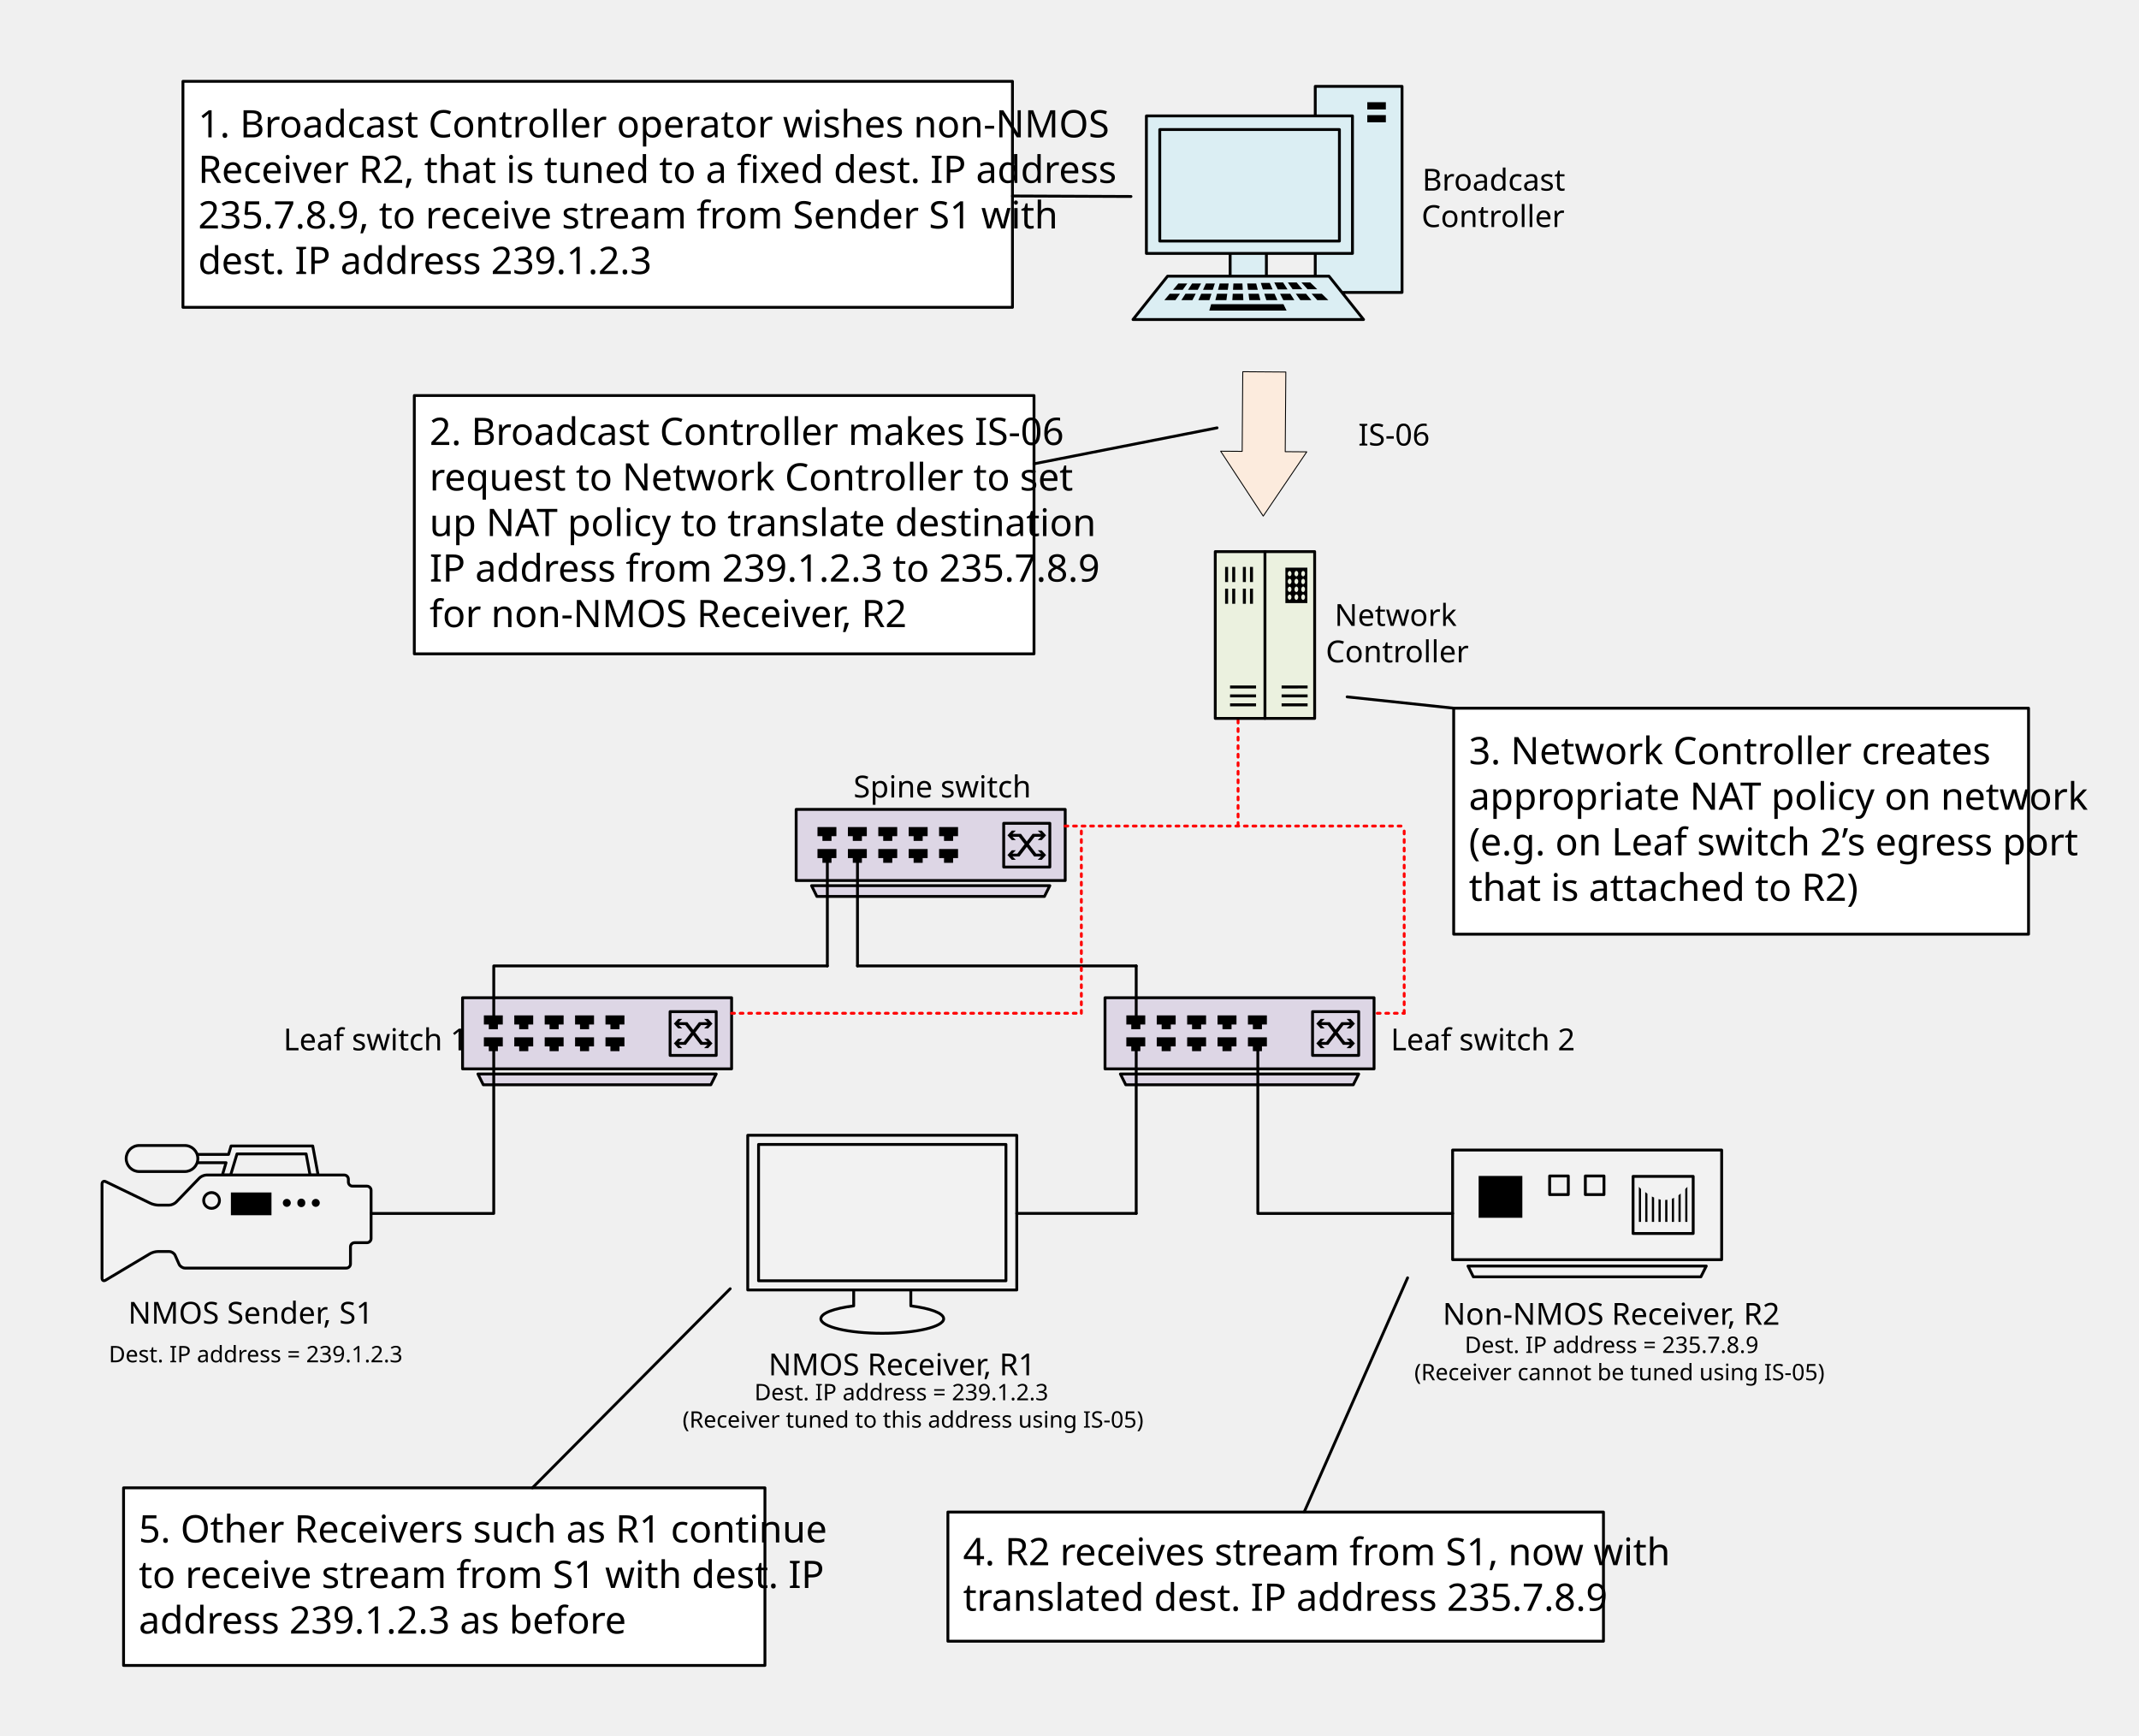
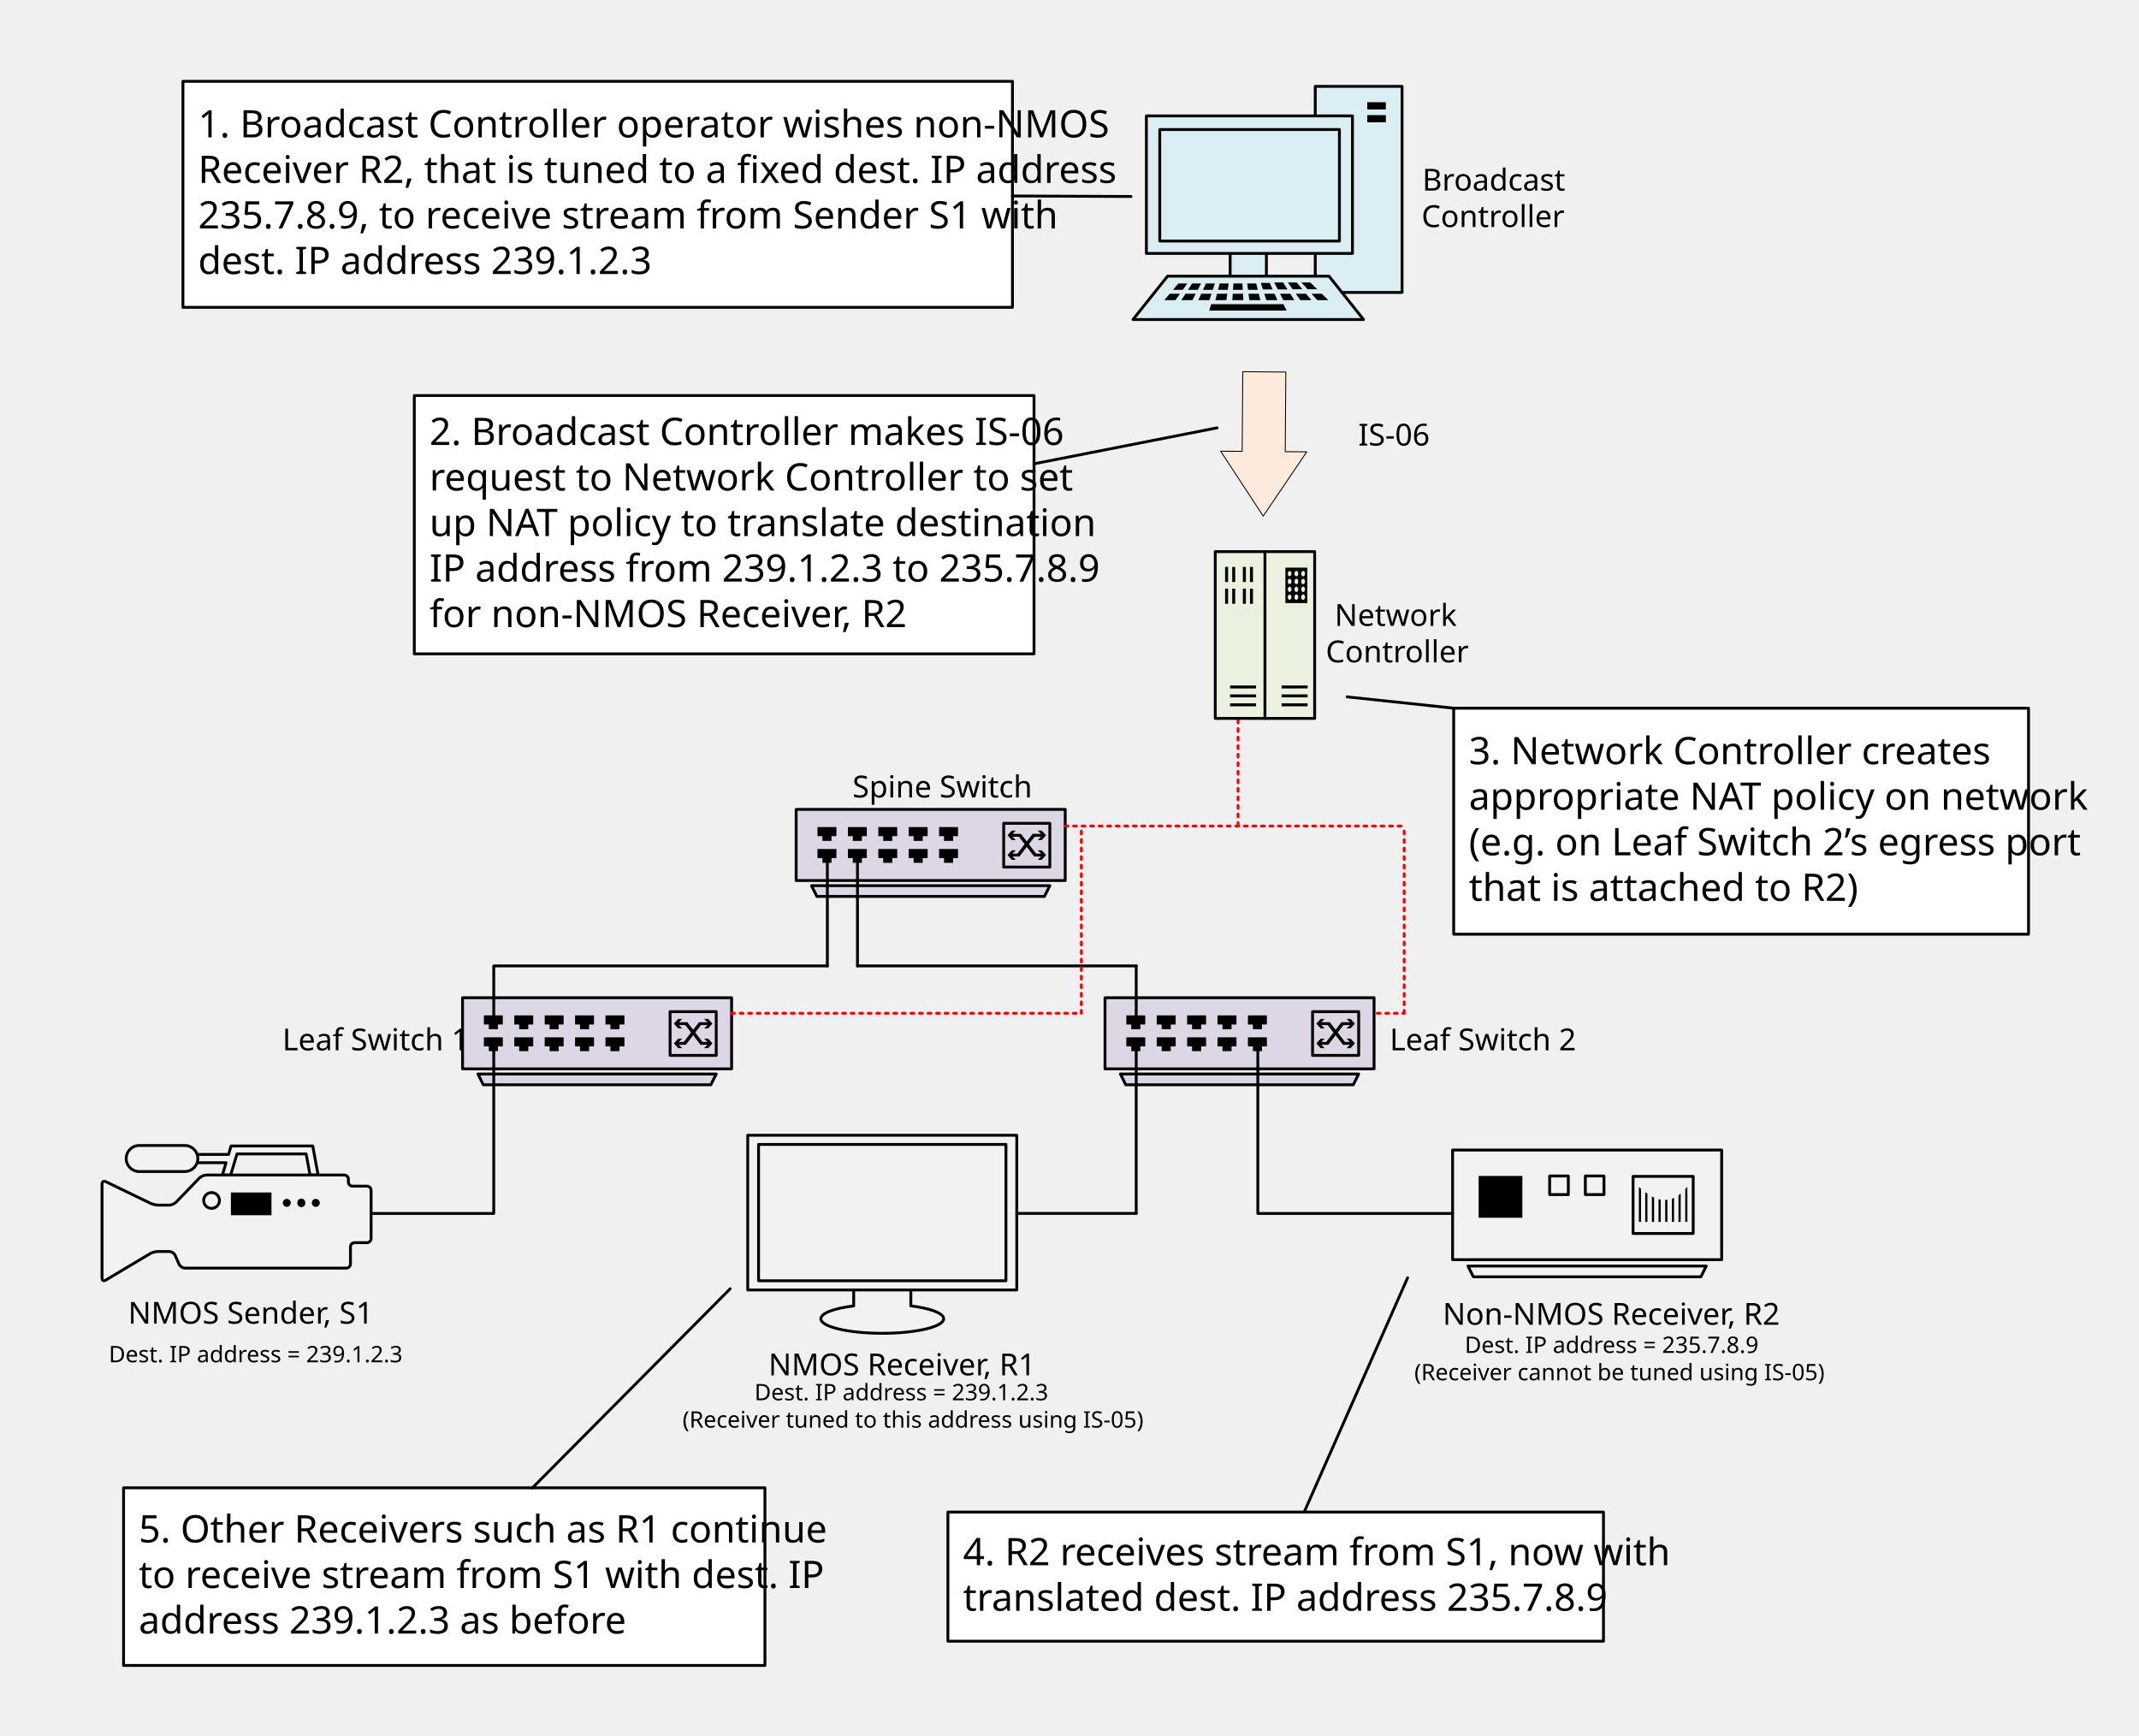
<svg xmlns="http://www.w3.org/2000/svg" width="7.825in" height="6.348in" viewBox="0 0 563.427 457.036" xml:space="preserve" color-interpolation-filters="sRGB" class="st16">
  <style type="text/css">
	
		.st1 {fill:#ddd6e5;stroke:#000000;stroke-linecap:round;stroke-linejoin:round;stroke-width:0.75}
		.st2 {fill:#000000}
		.st3 {fill:#f2f2f2;stroke:#000000;stroke-linecap:round;stroke-linejoin:round;stroke-width:0.75}
		.st4 {stroke:#000000;stroke-linecap:round;stroke-linejoin:round;stroke-width:0.75;visibility:hidden}
		.st5 {stroke:#000000;stroke-linecap:round;stroke-linejoin:round;stroke-width:0.75}
		.st6 {stroke:#ff0000;stroke-dasharray:0.75,1.5;stroke-linecap:round;stroke-linejoin:round;stroke-width:0.75}
		.st7 {fill:#ebf1df}
		.st8 {fill:none;stroke:none;stroke-linecap:round;stroke-linejoin:round;stroke-width:0.75}
		.st9 {fill:#000000;font-family:Calibri;font-size:0.667em}
		.st10 {font-size:1em}
		.st11 {fill:#000000;font-family:Calibri;font-size:0.5em}
		.st12 {fill:#dbeef3;stroke:#000000;stroke-linecap:round;stroke-linejoin:round;stroke-width:0.75}
		.st13 {fill:#fcebdd;stroke:#000000;stroke-linecap:round;stroke-linejoin:round;stroke-width:0.24}
		.st14 {fill:#ffffff}
		.st15 {fill:#000000;font-family:Calibri;font-size:0.833em}
		.st16 {fill:none;fill-rule:evenodd;font-size:12px;overflow:visible;stroke-linecap:square;stroke-miterlimit:3}
	
	</style>
  <g>
    <g id="group52-1" transform="translate(291.068,-147.351)">
      <g id="shape53-2" transform="translate(0,-23.9715)">
        <path d="M65.4 457.04 L66.82 454.2 L4.05 454.2 L5.46 457.04 L65.4 457.04 ZM0 452.85 L70.87 452.85 L70.87 434.11 L0         434.11 L0 452.85 Z" class="st1" />
      </g>
      <g id="shape54-4" transform="translate(54.6669,-31.7016)">
        <rect x="0" y="445.504" width="12.151" height="11.532" class="st1" />
      </g>
      <g id="shape55-6" transform="translate(5.61827,-32.827)">
        <path d="M4.98 453.4 L0 453.4 L0 455.79 L1.3 455.79 L1.3 457.04 L3.69 457.04 L3.69 455.79 L4.98 455.79 L4.98 453.4         ZM12.99 453.4 L8.01 453.4 L8.01 455.79 L9.3 455.79 L9.3 457.04 L11.7 457.04 L11.7 455.79 L12.99 455.79         L12.99 453.4 ZM21 453.4 L16.02 453.4 L16.02 455.79 L17.31 455.79 L17.31 457.04 L19.7 457.04 L19.7 455.79         L21 455.79 L21 453.4 ZM29.01 453.4 L24.02 453.4 L24.02 455.79 L25.32 455.79 L25.32 457.04 L27.71 457.04         L27.71 455.79 L29.01 455.79 L29.01 453.4 ZM37.02 453.4 L32.03 453.4 L32.03 455.79 L33.33 455.79 L33.33         457.04 L35.72 457.04 L35.72 455.79 L37.02 455.79 L37.02 453.4 ZM37.02 447.62 L32.03 447.62 L32.03 450.02         L33.33 450.02 L33.33 451.26 L35.72 451.26 L35.72 450.02 L37.02 450.02 L37.02 447.62 ZM29.01 447.62 L24.02         447.62 L24.02 450.02 L25.32 450.02 L25.32 451.26 L27.71 451.26 L27.71 450.02 L29.01 450.02 L29.01 447.62         ZM21 447.62 L16.02 447.62 L16.02 450.02 L17.31 450.02 L17.31 451.26 L19.7 451.26 L19.7 450.02 L21 450.02         L21 447.62 ZM12.99 447.62 L8.01 447.62 L8.01 450.02 L9.3 450.02 L9.3 451.26 L11.7 451.26 L11.7 450.02         L12.99 450.02 L12.99 447.62 ZM4.98 447.62 L0 447.62 L0 450.02 L1.3 450.02 L1.3 451.26 L3.69 451.26 L3.69         450.02 L4.98 450.02 L4.98 447.62 Z" class="st2" />
      </g>
      <g id="shape56-9" transform="translate(55.6646,-33.6193)">
        <path d="M5.63 452.92 L7.14 450.97 L8.86 450.96 L7.97 451.84 L9 451.84 L10.16 450.59 L9.01 449.34 L7.96 449.34 L8.85         450.21 L6.61 450.21 L5.08 452.2 L3.55 450.21 L1.31 450.21 L2.19 449.34 L1.15 449.34 L0 450.59 L1.15         451.84 L2.19 451.84 L1.3 450.96 L3.01 450.97 L4.52 452.92 L2.6 455.41 L1.3 455.41 L2.19 454.53 L1.15         454.53 L0 455.78 L1.15 457.04 L2.19 457.04 L1.31 456.16 L3.14 456.16 L5.08 453.64 L7.02 456.16 L8.85         456.16 L7.96 457.04 L9.01 457.04 L10.16 455.78 L9 454.53 L7.97 454.53 L8.86 455.41 L7.55 455.41 L5.63         452.92 Z" class="st2" />
      </g>
    </g>
    <g id="group10-12" transform="translate(209.714,-196.958)">
      <g id="shape11-13" transform="translate(0,-23.9715)">
        <path d="M65.4 457.04 L66.82 454.2 L4.05 454.2 L5.46 457.04 L65.4 457.04 ZM0 452.85 L70.87 452.85 L70.87 434.11 L0         434.11 L0 452.85 Z" class="st1" />
      </g>
      <g id="shape12-15" transform="translate(54.6669,-31.7016)">
        <rect x="0" y="445.504" width="12.151" height="11.532" class="st1" />
      </g>
      <g id="shape13-17" transform="translate(5.61827,-32.827)">
        <path d="M4.98 453.4 L0 453.4 L0 455.79 L1.3 455.79 L1.3 457.04 L3.69 457.04 L3.69 455.79 L4.98 455.79 L4.98 453.4         ZM12.99 453.4 L8.01 453.4 L8.01 455.79 L9.3 455.79 L9.3 457.04 L11.7 457.04 L11.7 455.79 L12.99 455.79         L12.99 453.4 ZM21 453.4 L16.02 453.4 L16.02 455.79 L17.31 455.79 L17.31 457.04 L19.7 457.04 L19.7 455.79         L21 455.79 L21 453.4 ZM29.01 453.4 L24.02 453.4 L24.02 455.79 L25.32 455.79 L25.32 457.04 L27.71 457.04         L27.71 455.79 L29.01 455.79 L29.01 453.4 ZM37.02 453.4 L32.03 453.4 L32.03 455.79 L33.33 455.79 L33.33         457.04 L35.72 457.04 L35.72 455.79 L37.02 455.79 L37.02 453.4 ZM37.02 447.62 L32.03 447.62 L32.03 450.02         L33.33 450.02 L33.33 451.26 L35.72 451.26 L35.72 450.02 L37.02 450.02 L37.02 447.62 ZM29.01 447.62 L24.02         447.62 L24.02 450.02 L25.32 450.02 L25.32 451.26 L27.71 451.26 L27.71 450.02 L29.01 450.02 L29.01 447.62         ZM21 447.62 L16.02 447.62 L16.02 450.02 L17.31 450.02 L17.31 451.26 L19.7 451.26 L19.7 450.02 L21 450.02         L21 447.62 ZM12.99 447.62 L8.01 447.62 L8.01 450.02 L9.3 450.02 L9.3 451.26 L11.7 451.26 L11.7 450.02         L12.99 450.02 L12.99 447.62 ZM4.98 447.62 L0 447.62 L0 450.02 L1.3 450.02 L1.3 451.26 L3.69 451.26 L3.69         450.02 L4.98 450.02 L4.98 447.62 Z" class="st2" />
      </g>
      <g id="shape14-20" transform="translate(55.6646,-33.6193)">
        <path d="M5.63 452.92 L7.14 450.97 L8.86 450.96 L7.97 451.84 L9 451.84 L10.16 450.59 L9.01 449.34 L7.96 449.34 L8.85         450.21 L6.61 450.21 L5.08 452.2 L3.55 450.21 L1.31 450.21 L2.19 449.34 L1.15 449.34 L0 450.59 L1.15         451.84 L2.19 451.84 L1.3 450.96 L3.01 450.97 L4.52 452.92 L2.6 455.41 L1.3 455.41 L2.19 454.53 L1.15         454.53 L0 455.78 L1.15 457.04 L2.19 457.04 L1.31 456.16 L3.14 456.16 L5.08 453.64 L7.02 456.16 L8.85         456.16 L7.96 457.04 L9.01 457.04 L10.16 455.78 L9 454.53 L7.97 454.53 L8.86 455.41 L7.55 455.41 L5.63         452.92 Z" class="st2" />
      </g>
    </g>
    <g id="group15-23" transform="translate(97.7451,-101.997) scale(-1,1)">
      <g id="shape16-24" transform="translate(13.9504,-45.5452)">
        <path d="M23.59 451.6 L22.93 449.38 L1.42 449.38 L0 457.04 L2.13 457.04 L3.16 451.47 L21.37 451.47 L23.04 457.04         L25.22 457.04 L24.25 453.78 L33.11 453.78 L33.11 451.6 L23.59 451.6 Z" class="st3" />
      </g>
      <g id="shape17-26" transform="translate(0,-17.5408)">
        <path d="M53.2 436.96 C52.6 436.96 51.76 436.6 51.35 436.17 L45.22 429.82 C44.81 429.39 43.98 429.03 43.38 429.03         L7.07 429.03 C6.47 429.03 5.98 429.52 5.98 430.12 L5.98 430.87 C5.98 431.47 5.49 431.96 4.89 431.96         L1.09 431.96 C0.49 431.96 0 432.45 0 433.05 L0 445.76 C0 446.36 0.49 446.85 1.09 446.85 L4.34 446.85         C4.94 446.85 5.43 447.34 5.43 447.94 L5.43 452.45 C5.43 453.05 5.92 453.54 6.52 453.54 L49.03 453.54         C49.63 453.54 50.32 453.09 50.57 452.54 L51.62 450.17 C51.86 449.63 52.55 449.18 53.15 449.18 L56.19         449.18 C56.79 449.18 57.7 449.43 58.21 449.74 L69.93 456.73 C70.44 457.04 70.87 456.8 70.87 456.2 L70.87         431.39 C70.87 430.79 70.42 430.51 69.88 430.78 L58.1 436.48 C57.56 436.74 56.63 436.96 56.03 436.96         L53.2 436.96 Z" class="st3" />
      </g>
      <g id="shape18-28" transform="translate(39.9362,-36.7701)">
        <path d="M4.16 454.96 A2.079 2.079 -180 1 0 0 454.96 A2.079 2.079 -180 1 0 4.16 454.96 ZM24.57 443.91 C24.57         442.02 23.04 440.48 21.14 440.48 L9.14 440.48 C7.24 440.48 5.7 442.02 5.7 443.91 C5.7 445.81 7.24 447.34         9.14 447.34 L21.14 447.34 C23.04 447.34 24.57 445.81 24.57 443.91 Z" class="st3" />
      </g>
      <g id="shape19-30" transform="translate(13.5163,-34.9559)">
        <path d="M12.72 457.04 L23.41 457.04 L23.41 451.04 L12.72 451.04 L12.72 457.04 ZM9.73 453.78 A1.049 1.049 -180         1 0 7.63 453.78 A1.049 1.049 -180 1 0 9.73 453.78 ZM5.91 453.78 A1.048 1.048 -180 1 0 3.82 453.78         A1.048 1.048 -180 1 0 5.91 453.78 ZM2.1 453.78 A1.049 1.049 -180 1 0 -0 453.78 A1.049 1.049         -180 1 0 2.1 453.78 Z" class="st2" />
      </g>
    </g>
    <g id="group20-33" transform="translate(196.958,-101.997)">
      <g id="shape21-34" transform="translate(0,-3.86051)">
        <path d="M70.87 445.62 L70.87 404.88 L0 404.88 L0 445.62 L70.87 445.62 ZM42.96 445.62 L27.91 445.62 L27.91 449.82         C22.76 450.46 19.26 451.74 19.26 453.21 C19.26 455.32 26.5 457.04 35.43 457.04 C44.37 457.04 51.61 455.32         51.61 453.21 C51.61 451.74 48.1 450.46 42.96 449.82 L42.96 445.62 Z" class="st3" />
      </g>
      <g id="shape22-36" transform="translate(2.85165,-17.6912)">
        <rect x="-1.18946E-007" y="421.117" width="65.163" height="35.919" class="st3" />
      </g>
    </g>
    <g id="group42-38" transform="translate(382.627,-101.997)">
      <g id="shape43-39" transform="translate(0,-18.7403)">
        <path d="M65.4 457.04 L66.82 454.2 L4.05 454.2 L5.46 457.04 L65.4 457.04 ZM0 452.52 L70.87 452.52 L70.87 423.65 L0         423.65 L0 452.52 Z" class="st3" />
      </g>
      <g id="shape44-41" transform="translate(25.562,-30.1545)">
        <path d="M21.97 457.04 L37.81 457.04 L37.81 442 L21.97 442 L21.97 457.04 ZM9.4 446.8 L14.31 446.8 L14.31 441.89 L9.4         441.89 L9.4 446.8 ZM0 446.8 L4.91 446.8 L4.91 441.89 L0 441.89 L0 446.8 Z" class="st3" />
      </g>
      <g id="shape45-43" transform="translate(6.85693,-34.2865)">
        <rect x="0" y="446.018" width="11.513" height="11.018" class="st2" />
        <rect x="0" y="446.018" width="11.513" height="11.018" class="st4" />
      </g>
      <g id="shape46-46" transform="translate(49.0575,-33.2093)">
        <path d="M12.22 457.04 L12.78 457.04 L12.78 447.81 C12.6 448.01 12.4 448.2 12.22 448.38 L12.22 457.04 ZM11.02 449.57         C10.83 449.73 10.64 449.89 10.44 450.03 L10.44 457.04 L11.02 457.04 L11.02 449.57 ZM9.27 450.71 C9.08         450.8 8.88 450.88 8.69 450.95 L8.69 457.04 L9.27 457.04 L9.27 450.71 ZM6.94 457.04 L7.52 457.04 L7.52         451.22 C7.32 451.25 7.13 451.26 6.94 451.27 L6.94 457.04 ZM5.77 451.18 C5.57 451.14 5.38 451.1 5.18         451.05 L5.18 457.04 L5.77 457.04 L5.77 451.18 ZM4.02 450.64 C3.82 450.55 3.63 450.45 3.43 450.35 L3.43         457.04 L4.02 457.04 L4.02 450.64 ZM2.26 449.62 C2.07 449.49 1.87 449.34 1.68 449.19 L1.68 457.04 L2.26         457.04 L2.26 449.62 ZM0.57 457.04 L0.57 448.38 C0.38 448.2 0.19 448.01 0 447.81 L0 457.04 L0.57 457.04         Z" class="st2" />
      </g>
    </g>
    <g id="group47-49" transform="translate(121.84,-147.351)">
      <g id="shape48-50" transform="translate(0,-23.9715)">
        <path d="M65.4 457.04 L66.82 454.2 L4.05 454.2 L5.46 457.04 L65.4 457.04 ZM0 452.85 L70.87 452.85 L70.87 434.11 L0         434.11 L0 452.85 Z" class="st1" />
      </g>
      <g id="shape49-52" transform="translate(54.6669,-31.7016)">
        <rect x="0" y="445.504" width="12.151" height="11.532" class="st1" />
      </g>
      <g id="shape50-54" transform="translate(5.61827,-32.827)">
        <path d="M4.98 453.4 L0 453.4 L0 455.79 L1.3 455.79 L1.3 457.04 L3.69 457.04 L3.69 455.79 L4.98 455.79 L4.98 453.4         ZM12.99 453.4 L8.01 453.4 L8.01 455.79 L9.3 455.79 L9.3 457.04 L11.7 457.04 L11.7 455.79 L12.99 455.79         L12.99 453.4 ZM21 453.4 L16.02 453.4 L16.02 455.79 L17.31 455.79 L17.31 457.04 L19.7 457.04 L19.7 455.79         L21 455.79 L21 453.4 ZM29.01 453.4 L24.02 453.4 L24.02 455.79 L25.32 455.79 L25.32 457.04 L27.71 457.04         L27.71 455.79 L29.01 455.79 L29.01 453.4 ZM37.02 453.4 L32.03 453.4 L32.03 455.79 L33.33 455.79 L33.33         457.04 L35.72 457.04 L35.72 455.79 L37.02 455.79 L37.02 453.4 ZM37.02 447.62 L32.03 447.62 L32.03 450.02         L33.33 450.02 L33.33 451.26 L35.72 451.26 L35.72 450.02 L37.02 450.02 L37.02 447.62 ZM29.01 447.62 L24.02         447.62 L24.02 450.02 L25.32 450.02 L25.32 451.26 L27.71 451.26 L27.71 450.02 L29.01 450.02 L29.01 447.62         ZM21 447.62 L16.02 447.62 L16.02 450.02 L17.31 450.02 L17.31 451.26 L19.7 451.26 L19.7 450.02 L21 450.02         L21 447.62 ZM12.99 447.62 L8.01 447.62 L8.01 450.02 L9.3 450.02 L9.3 451.26 L11.7 451.26 L11.7 450.02         L12.99 450.02 L12.99 447.62 ZM4.98 447.62 L0 447.62 L0 450.02 L1.3 450.02 L1.3 451.26 L3.69 451.26 L3.69         450.02 L4.98 450.02 L4.98 447.62 Z" class="st2" />
      </g>
      <g id="shape51-57" transform="translate(55.6646,-33.6193)">
        <path d="M5.63 452.92 L7.14 450.97 L8.86 450.96 L7.97 451.84 L9 451.84 L10.16 450.59 L9.01 449.34 L7.96 449.34 L8.85         450.21 L6.61 450.21 L5.08 452.2 L3.55 450.21 L1.31 450.21 L2.19 449.34 L1.15 449.34 L0 450.59 L1.15         451.84 L2.19 451.84 L1.3 450.96 L3.01 450.97 L4.52 452.92 L2.6 455.41 L1.3 455.41 L2.19 454.53 L1.15         454.53 L0 455.78 L1.15 457.04 L2.19 457.04 L1.31 456.16 L3.14 456.16 L5.08 453.64 L7.02 456.16 L8.85         456.16 L7.96 457.04 L9.01 457.04 L10.16 455.78 L9 454.53 L7.97 454.53 L8.86 455.41 L7.55 455.41 L5.63         452.92 Z" class="st2" />
      </g>
    </g>
    <g id="shape59-60" transform="translate(674.97,226.063) rotate(90)">
      <path d="M0 457.04 L28.35 457.04" class="st5" />
    </g>
    <g id="shape60-63" transform="translate(682.907,226.063) rotate(90)">
      <path d="M0 457.04 L28.35 457.04" class="st5" />
    </g>
    <g id="shape61-66" transform="translate(225.871,-202.627)">
      <path d="M0 457.04 L73.42 457.04" class="st5" />
    </g>
    <g id="shape62-69" transform="translate(756.325,254.409) rotate(90)">
      <path d="M0 457.04 L15.31 457.04" class="st5" />
    </g>
    <g id="shape63-72" transform="translate(130.06,-188.17)">
      <path d="M87.87 442.58 L0 442.58 L0 457.04" class="st5" />
    </g>
    <g id="shape65-75" transform="translate(97.7451,-137.43)">
      <path d="M32.31 412.25 L32.31 457.04 L0 457.04" class="st5" />
    </g>
    <g id="shape66-78" transform="translate(756.325,274.991) rotate(90)">
      <path d="M0 457.04 L44.61 457.04" class="st5" />
    </g>
    <g id="shape117-81" transform="translate(299.288,776.643) rotate(180)">
      <path d="M0 457.04 L31.46 457.04" class="st5" />
    </g>
    <g id="shape118-84" transform="translate(331.32,-137.43)">
      <path d="M0 413.1 L0 457.04 L51.31 457.04" class="st5" />
    </g>
    <g id="shape154-87" transform="translate(228.318,-300.422)">
		</g>
    <g id="shape156-88" transform="translate(280.535,-239.477)">
      <path d="M0 457.04 L89.34 457.04" class="st6" />
    </g>
    <g id="shape157-91" transform="translate(-130.923,217.41) rotate(-90)">
      <path d="M0 457.04 L28.2 457.04" class="st6" />
    </g>
    <g id="group158-94" transform="translate(317.609,-267.824)">
      <g id="shape159-95" transform="translate(2.4999,0)">
        <path d="M0 457.04 L26.18 457.04 L26.18 413.1 L0 413.1 L0 457.04 Z" class="st7" />
        <path d="M0 457.04 L26.18 457.04 L26.18 413.1 L0 413.1 L0 457.04" class="st5" />
        <path d="M13.09 457.04 L13.09 413.1" class="st5" />
      </g>
      <g id="shape160-99" transform="translate(5.09195,-3.19012)">
        <path d="M15.88 429.85 L21.66 429.85 L21.66 420.52 L15.88 420.52 L15.88 429.85 ZM6.55 424.3 L7.34 424.3 L7.34 420.32         L6.55 420.32 L6.55 424.3 ZM6.55 430.03 L7.34 430.03 L7.34 426.05 L6.55 426.05 L6.55 430.03 ZM4.68 424.3         L5.47 424.3 L5.47 420.32 L4.68 420.32 L4.68 424.3 ZM4.68 430.03 L5.47 430.03 L5.47 426.05 L4.68 426.05         L4.68 430.03 ZM1.87 424.3 L2.66 424.3 L2.66 420.32 L1.87 420.32 L1.87 424.3 ZM1.87 430.03 L2.66 430.03         L2.66 426.05 L1.87 426.05 L1.87 430.03 ZM0 424.3 L0.79 424.3 L0.79 420.32 L0 420.32 L0 424.3 ZM0 430.03         L0.79 430.03 L0.79 426.05 L0 426.05 L0 430.03 ZM14.88 451.56 L14.88 452.34 L21.73 452.33 L21.73 451.56         L14.88 451.56 ZM14.88 453.91 L14.88 454.69 L21.73 454.69 L21.73 453.91 L14.88 453.91 ZM14.88 456.26         L14.88 457.04 L21.73 457.04 L21.73 456.26 L14.88 456.26 ZM1.3 452.34 L8.15 452.34 L8.15 451.56 L1.3         451.56 L1.3 452.34 ZM1.3 454.69 L8.15 454.69 L8.15 453.91 L1.3 453.91 L1.3 454.69 ZM1.3 457.04 L8.15         457.04 L8.15 456.26 L1.3 456.26 L1.3 457.04 Z" class="st2" />
      </g>
      <g id="shape161-102" transform="translate(21.5959,-31.2517)">
        <path d="M3.59 449.92 a0.489 0.689 -180 1 0 0.917 0.476 a0.489 0.689 -180 1 0 -0.917 -0.476         ZM3.59 451.96 a0.489 0.689 -180 1 0 0.904 0.524 a0.489 0.689 -180 1 0 -0.904 -0.524         ZM3.6 454.01 a0.489 0.689 -180 1 0 0.895 0.552 a0.489 0.689 -180 1 0 -0.895 -0.552         ZM3.6 456.07 a0.489 0.689 -180 1 0 0.895 0.552 a0.489 0.689 -180 1 0 -0.895 -0.552         ZM1.8 449.95 a0.489 0.689 -180 1 0 0.932 0.415 a0.489 0.689 -180 1 0 -0.932 -0.415         ZM1.81 451.99 a0.489 0.689 -180 1 0 0.922 0.458 a0.489 0.689 -180 1 0 -0.922 -0.458         ZM1.81 454.04 a0.489 0.689 -180 1 0 0.915 0.484 a0.489 0.689 -180 1 0 -0.915 -0.484         ZM1.81 456.1 a0.489 0.689 -180 1 0 0.915 0.484 a0.489 0.689 -180 1 0 -0.915 -0.484         ZM0.02 449.98 a0.489 0.689 -180 1 0 0.946 0.351 a0.489 0.689 -180 1 0 -0.946 -0.351         ZM0.02 452.02 a0.489 0.689 -180 1 0 0.938 0.389 a0.489 0.689 -180 1 0 -0.938 -0.389         ZM0.02 454.08 a0.489 0.689 -180 1 0 0.934 0.411 a0.489 0.689 -180 1 0 -0.934 -0.411         ZM0.02 456.14 a0.489 0.689 -180 1 0 0.934 0.411 a0.489 0.689 -180 1 0 -0.934 -0.411         Z" class="st7" />
      </g>
    </g>
    <g id="shape232-105" transform="translate(-87.1654,266.882) rotate(-90)">
      <path d="M0 457.04 L49.32 457.04" class="st6" />
    </g>
    <g id="shape233-108" transform="translate(362.784,-190.155)">
      <path d="M0 457.04 L7.09 457.04" class="st6" />
    </g>
    <g id="shape234-111" transform="translate(-172.205,266.882) rotate(-90)">
      <path d="M0 457.04 L49.32 457.04" class="st6" />
    </g>
    <g id="shape235-114" transform="translate(192.706,-190.155)">
      <path d="M0 457.04 L92.13 457.04" class="st6" />
    </g>
    <g id="shape236-117" transform="translate(67.9813,-174.281)">
      <rect x="0" y="440.029" width="55.559" height="17.008" class="st8" />
-       <text x="6.66" y="450.93" class="st9">Leaf switch 1</text>
+       <text x="6.39" y="450.93" class="st9">Leaf Switch 1</text>
    </g>
    <g id="shape238-120" transform="translate(359.666,-174.281)">
      <rect x="0" y="440.029" width="55.559" height="17.008" class="st8" />
-       <text x="6.66" y="450.93" class="st9">Leaf switch 2</text>
+       <text x="6.39" y="450.93" class="st9">Leaf Switch 2</text>
    </g>
    <g id="shape239-123" transform="translate(217.367,-240.895)">
      <rect x="0" y="440.029" width="55.559" height="17.008" class="st8" />
-       <text x="7.45" y="450.93" class="st9">Spine switch</text>
+       <text x="7.18" y="450.93" class="st9">Spine Switch</text>
    </g>
    <g id="shape240-126" transform="translate(337.84,-281.288)">
      <rect x="0" y="440.029" width="55.559" height="17.008" class="st8" />
      <text x="13.69" y="446.13" class="st9">Network <tspan x="11.37" dy="1.2em" class="st10">Controller</tspan>
      </text>
    </g>
    <g id="shape241-130" transform="translate(26.8789,-102.281)">
      <rect x="0" y="440.029" width="70.866" height="17.008" class="st8" />
      <text x="6.86" y="450.93" class="st9">NMOS Sender, S1</text>
    </g>
    <g id="shape242-133" transform="translate(194.173,-88.6742)">
      <rect x="0" y="440.029" width="79.37" height="17.008" class="st8" />
      <text x="8.24" y="450.93" class="st9">NMOS Receiver, R1</text>
    </g>
    <g id="shape243-136" transform="translate(375.54,-101.997)">
      <rect x="0" y="440.029" width="87.874" height="17.008" class="st8" />
      <text x="4.47" y="450.93" class="st9">Non-NMOS Receiver, R2</text>
    </g>
    <g id="shape244-139" transform="translate(18.375,-91.5089)">
      <rect x="0" y="440.029" width="87.874" height="17.008" class="st8" />
      <text x="10.28" y="450.33" class="st11">Dest. IP address = 239.1.2.3</text>
    </g>
    <g id="shape245-142" transform="translate(171.446,-77.9026)">
      <rect x="0" y="440.029" width="121.89" height="17.008" class="st8" />
      <text x="27.29" y="446.73" class="st11">Dest. IP address = 239.1.2.3 <tspan x="8.34" dy="1.2em" class="st10">(</tspan>Receiver tuned to this address using IS-05)</text>
    </g>
    <g id="shape246-146" transform="translate(358.532,-90.375)">
      <rect x="0" y="440.029" width="121.89" height="17.008" class="st8" />
      <text x="27.29" y="446.73" class="st11">Dest. IP address = 235.7.8.9 <tspan x="14.01" dy="1.2em" class="st10">(</tspan>Receiver cannot be tuned using IS-05)</text>
    </g>
    <g id="group252-150" transform="translate(298.438,-368.17)">
      <g id="shape253-151" transform="translate(0,-4.72617)">
        <path d="M48.01 439.63 L48.01 445.62 L51.62 445.62 L55.04 449.9 L70.87 449.9 L70.87 395.62 L48.01 395.62 L48.01 403.41         L57.81 403.41 L57.81 439.63 L48.01 439.63 ZM57.81 403.41 L3.53 403.41 L3.53 439.63 L57.81 439.63 L57.81         403.41 ZM60.73 457.04 L51.62 445.62 L9.11 445.62 L0 457.04 L60.73 457.04 ZM35.14 439.63 L25.59 439.63         L25.59 445.62 L35.14 445.62 L35.14 439.63 Z" class="st12" />
      </g>
      <g id="shape254-153" transform="translate(7.05282,-25.393)">
        <path d="M47.32 427.67 L0 427.67 L0 457.04 L47.32 457.04 L47.32 427.67 Z" class="st12" />
      </g>
      <g id="shape255-155" transform="translate(8.26528,-7.08364)">
        <path d="M53.45 404.06 L58.34 404.06 L58.34 402.15 L53.45 402.15 L53.45 404.06 ZM53.45 407.45 L58.34 407.45 L58.34         405.55 L53.45 405.55 L53.45 407.45 ZM41.47 452.61 L38.77 452.61 L40.28 454.29 L43.19 454.29 L41.47 452.61         ZM38.42 449.63 L36.1 449.63 L37.72 451.43 L40.27 451.43 L38.42 449.63 ZM37.32 452.61 L34.62 452.61 L35.81         454.29 L38.72 454.29 L37.32 452.61 ZM34.84 449.63 L32.52 449.63 L33.79 451.43 L36.35 451.43 L34.84 449.63         ZM33.17 452.61 L30.47 452.61 L31.33 454.29 L34.24 454.29 L33.17 452.61 ZM31.27 449.63 L28.95 449.63         L29.88 451.47 L32.44 451.47 L31.27 449.63 ZM29.02 452.61 L26.32 452.61 L26.86 454.29 L29.77 454.29 L29.02         452.61 ZM27.75 449.75 L25.4 449.75 L25.95 451.47 L28.51 451.47 L27.75 449.75 ZM24.87 452.61 L22.17 452.61         L22.38 454.29 L25.29 454.29 L24.87 452.61 ZM24.18 449.9 L21.82 449.9 L22.04 451.58 L24.61 451.58 L24.18         449.9 ZM20.55 449.9 L18.19 449.9 L18.08 451.58 L20.65 451.58 L20.55 449.9 ZM20.71 452.61 L18.01 452.61         L17.9 454.29 L20.81 454.29 L20.71 452.61 ZM16.93 449.9 L14.57 449.9 L14.13 451.58 L16.7 451.58 L16.93         449.9 ZM16.56 452.61 L13.86 452.61 L13.43 454.29 L16.34 454.29 L16.56 452.61 ZM31.37 455.36 L12.32 455.36         L11.83 457.04 L32.19 457.04 L31.37 455.36 ZM13.3 449.9 L10.94 449.9 L10.18 451.58 L12.75 451.58 L13.3         449.9 ZM12.41 452.61 L9.71 452.61 L8.95 454.29 L11.86 454.29 L12.41 452.61 ZM9.67 449.9 L7.31 449.9         L6.22 451.58 L8.79 451.58 L9.67 449.9 ZM8.26 452.61 L5.56 452.61 L4.48 454.29 L7.39 454.29 L8.26 452.61         ZM6.04 449.9 L3.68 449.9 L2.27 451.58 L4.84 451.58 L6.04 449.9 ZM4.11 452.61 L1.41 452.61 L0 454.29         L2.91 454.29 L4.11 452.61 Z" class="st2" />
      </g>
    </g>
    <g id="shape256-158" transform="translate(-124.286,132.511) rotate(-89.5724)">
      <path d="M0 457.04 L17.01 445.7 L17.01 451.37 L37.99 451.37 L37.99 457.04 L37.99 462.71 L17.01 462.71 L17.01 468.38 L0        457.04 Z" class="st13" />
    </g>
    <g id="shape257-160" transform="translate(363.068,-395.95)">
      <rect x="0" y="440.029" width="55.559" height="17.008" class="st8" />
      <text x="11.57" y="446.13" class="st9">Broadcast <tspan x="11.37" dy="1.2em" class="st10">Controller</tspan>
      </text>
    </g>
    <g id="shape261-164" transform="translate(338.123,-333.588)">
      <rect x="0" y="440.029" width="55.559" height="17.008" class="st8" />
      <text x="19.65" y="450.93" class="st9">IS-06</text>
    </g>
    <g id="shape258-167" transform="translate(109.134,-284.832)">
      <path d="M0 457.04 L163.23 457.04 L163.23 389 L0 389 L0 457.04 Z" class="st14" />
      <path d="M163.23 406.98 L211.45 397.51" class="st5" />
      <path d="M0 457.04 L163.23 457.04 L163.23 389 L0 389 L0 457.04" class="st5" />
      <text x="4" y="402.02" class="st15">2. Broadcast Controller makes IS-06 <tspan x="4" dy="1.2em" class="st10">request to Network Controller to set </tspan>
        <tspan x="4" dy="1.2em" class="st10">up NAT policy to translate destination </tspan>
        <tspan x="4" dy="1.2em" class="st10">IP address from </tspan>239.1.2.3 to 235.7.8.9 <tspan x="4" dy="1.2em" class="st10">for non</tspan>-NMOS Receiver, R2 </text>
    </g>
    <g id="shape260-176" transform="translate(48.189,-376.107)">
      <path d="M0 457.04 L218.5 457.04 L218.5 397.51 L0 397.51 L0 457.04 Z" class="st14" />
      <path d="M218.5 427.71 L249.72 427.84" class="st5" />
      <path d="M0 457.04 L218.5 457.04 L218.5 397.51 L0 397.51 L0 457.04" class="st5" />
      <text x="4" y="412.27" class="st15">1. Broadcast Controller operator wishes non-NMOS <tspan x="4" dy="1.2em" class="st10">Receiver R</tspan>2, that is tuned to a fixed dest. IP address <tspan x="4" dy="1.2em" class="st10">235</tspan>.7.8.9, to receive stream from Sender S1 with <tspan x="4" dy="1.2em" class="st10">dest</tspan>. IP address 239.1.2.3 </text>
    </g>
    <g id="shape259-184" transform="translate(382.91,-210.989)">
      <path d="M0 457.04 L151.42 457.04 L151.42 397.51 L0 397.51 L0 457.04 Z" class="st14" />
      <path d="M0 397.51 L-28.06 394.53" class="st5" />
      <path d="M0 457.04 L151.42 457.04 L151.42 397.51 L0 397.51 L0 457.04" class="st5" />
      <text x="4" y="412.27" class="st15">3. Network Controller creates <tspan x="4" dy="1.2em" class="st10">appropriate NAT policy on network </tspan>
-         <tspan x="4" dy="1.2em" class="st10">(</tspan>e.g. on Leaf switch 2’s egress port <tspan x="4" dy="1.2em" class="st10">that is attached to R</tspan>2)</text>
+         <tspan x="4" dy="1.2em" class="st10">(</tspan>e.g. on Leaf Switch 2’s egress port <tspan x="4" dy="1.2em" class="st10">that is attached to R</tspan>2)</text>
    </g>
    <g id="shape262-192" transform="translate(32.5482,-18.375)">
      <path d="M0 457.04 L168.94 457.04 L168.94 410.26 L0 410.26 L0 457.04 Z" class="st14" />
      <path d="M107.7 410.26 L159.79 357.82" class="st5" />
      <path d="M0 457.04 L168.94 457.04 L168.94 410.26 L0 410.26 L0 457.04" class="st5" />
      <text x="4" y="424.65" class="st15">5. Other Receivers such as R1 continue <tspan x="4" dy="1.2em" class="st10">to receive stream from S</tspan>1 with dest. IP <tspan x="4" dy="1.2em" class="st10">address </tspan>239.1.2.3 as before</text>
    </g>
    <g id="shape263-199" transform="translate(249.682,-24.753)">
      <path d="M0 457.04 L172.68 457.04 L172.68 423.02 L0 423.02 L0 457.04 Z" class="st14" />
      <path d="M93.85 423.02 L121.09 361.32" class="st5" />
      <path d="M0 457.04 L172.68 457.04 L172.68 423.02 L0 423.02 L0 457.04" class="st5" />
      <text x="4" y="437.03" class="st15">4. R2 receives stream from S1, now with <tspan x="4" dy="1.2em" class="st10">translated dest</tspan>. IP address 235.7.8.9</text>
    </g>
  </g>
</svg>
